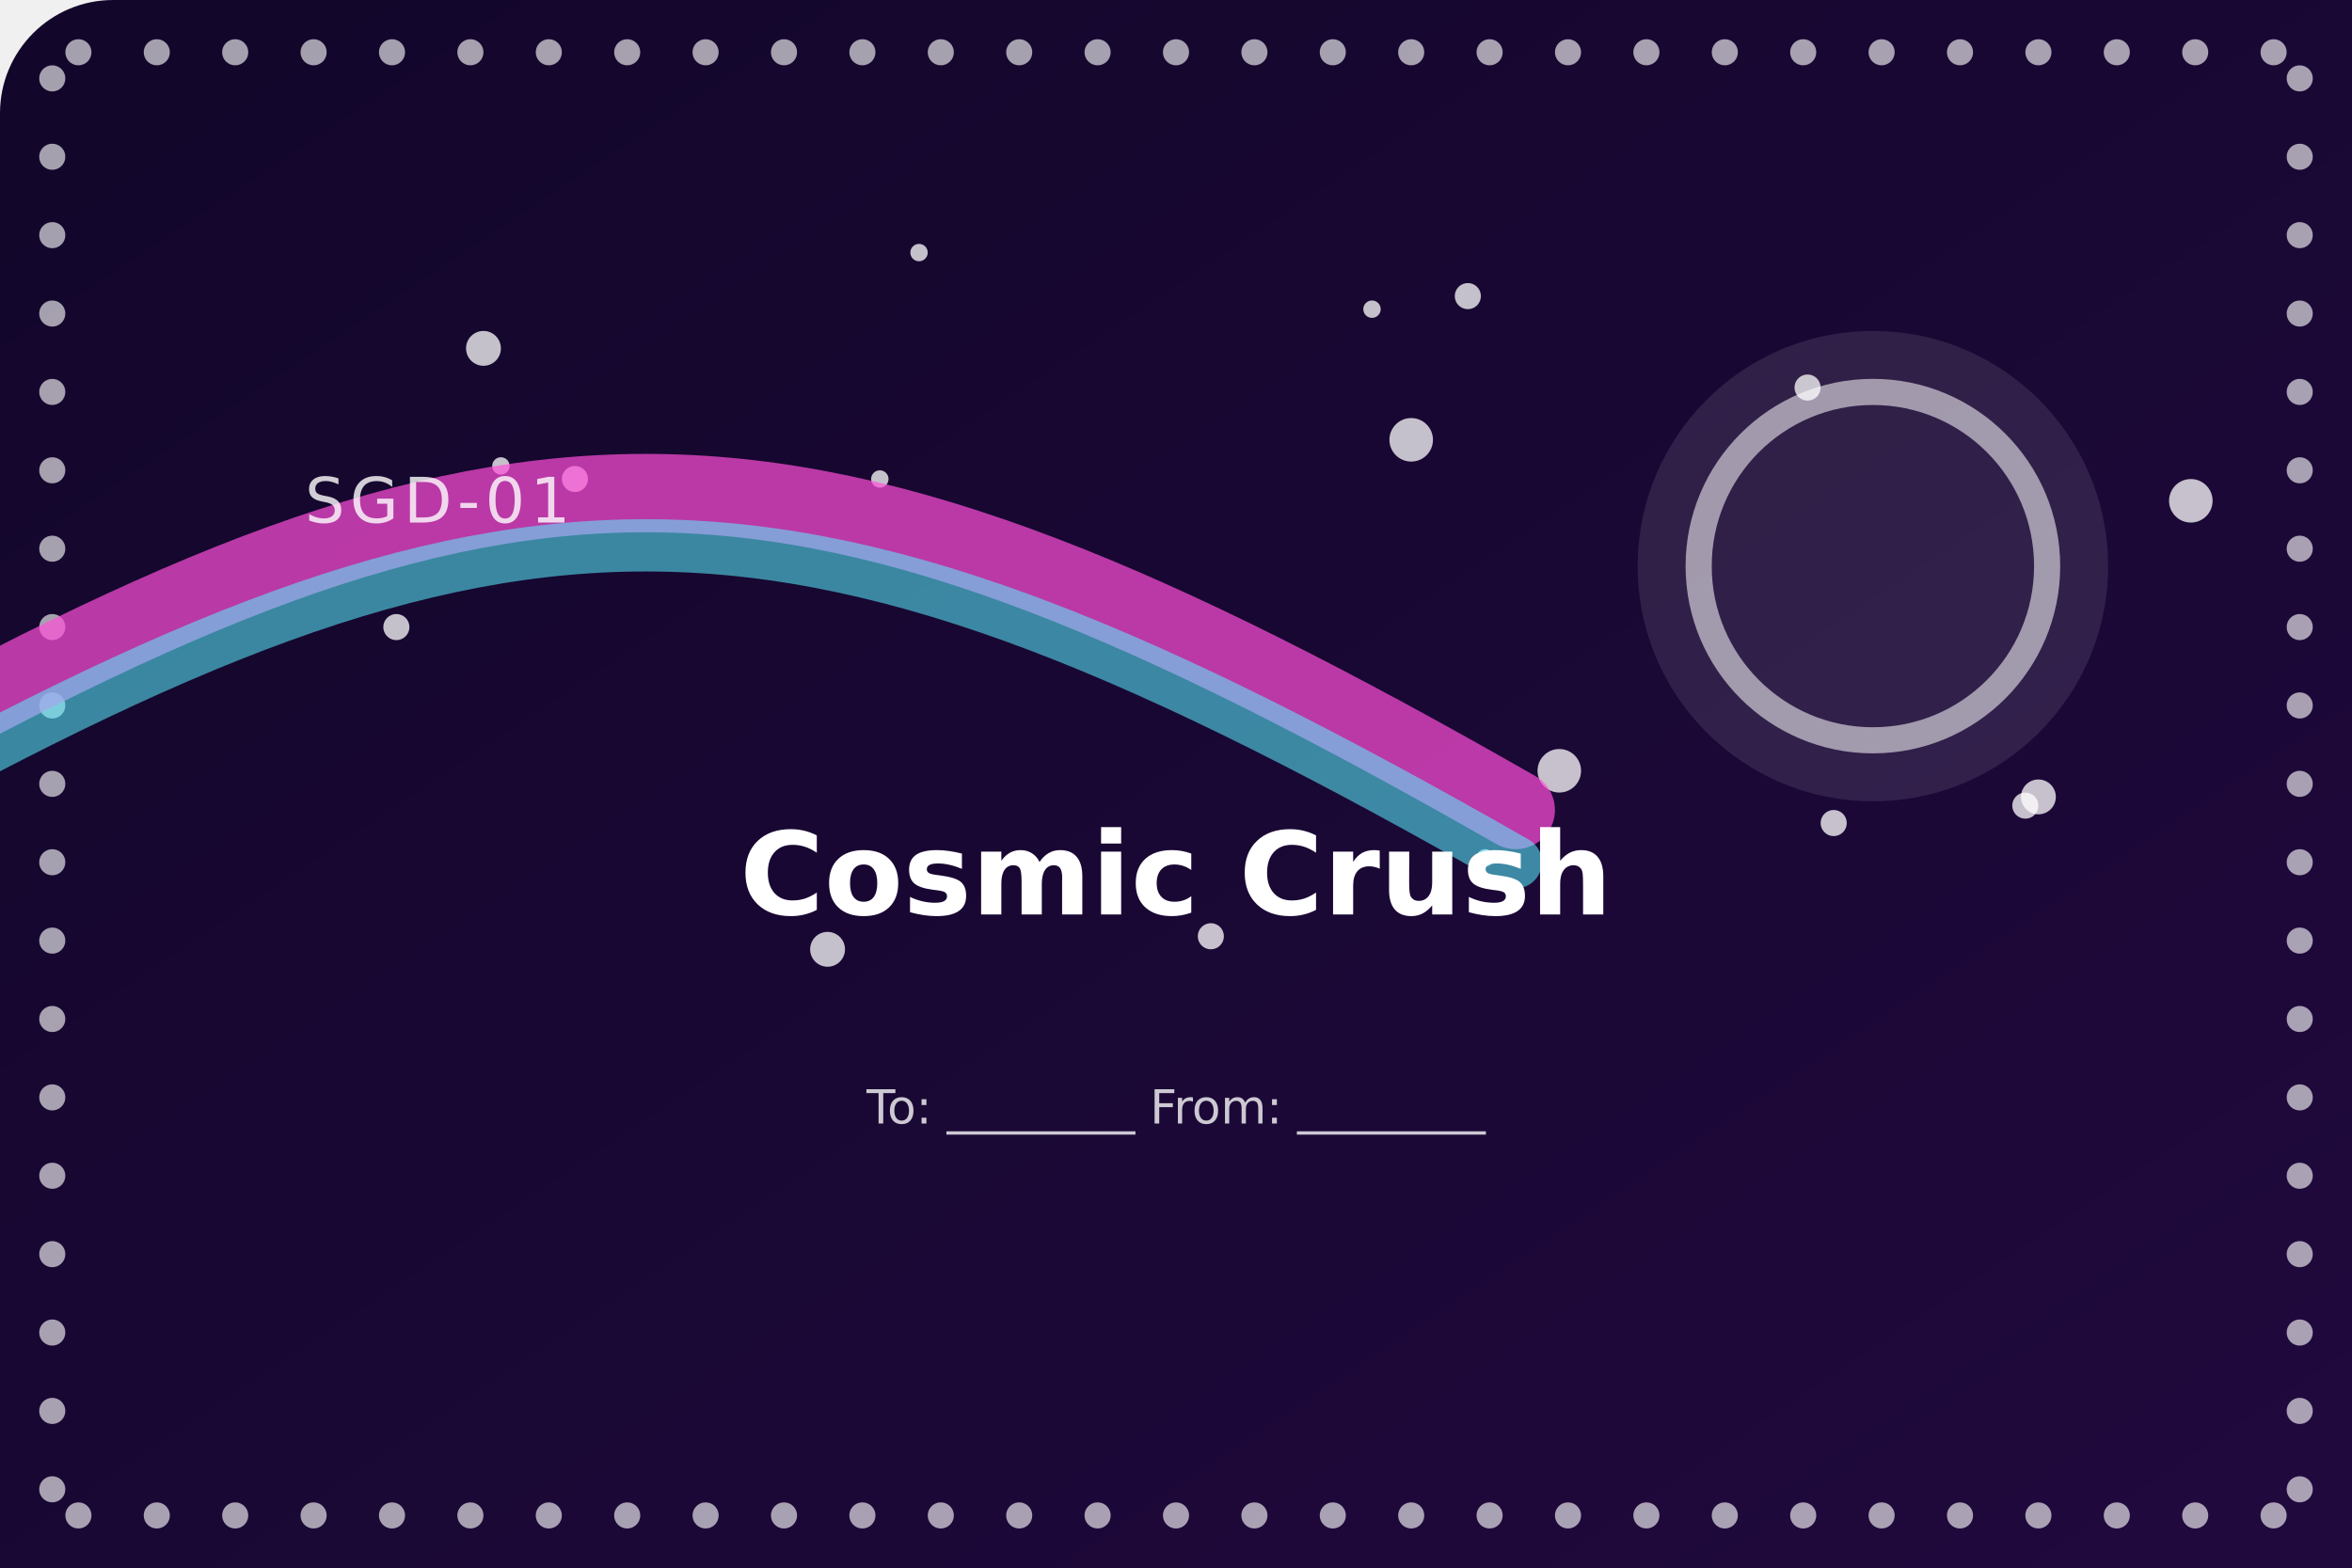
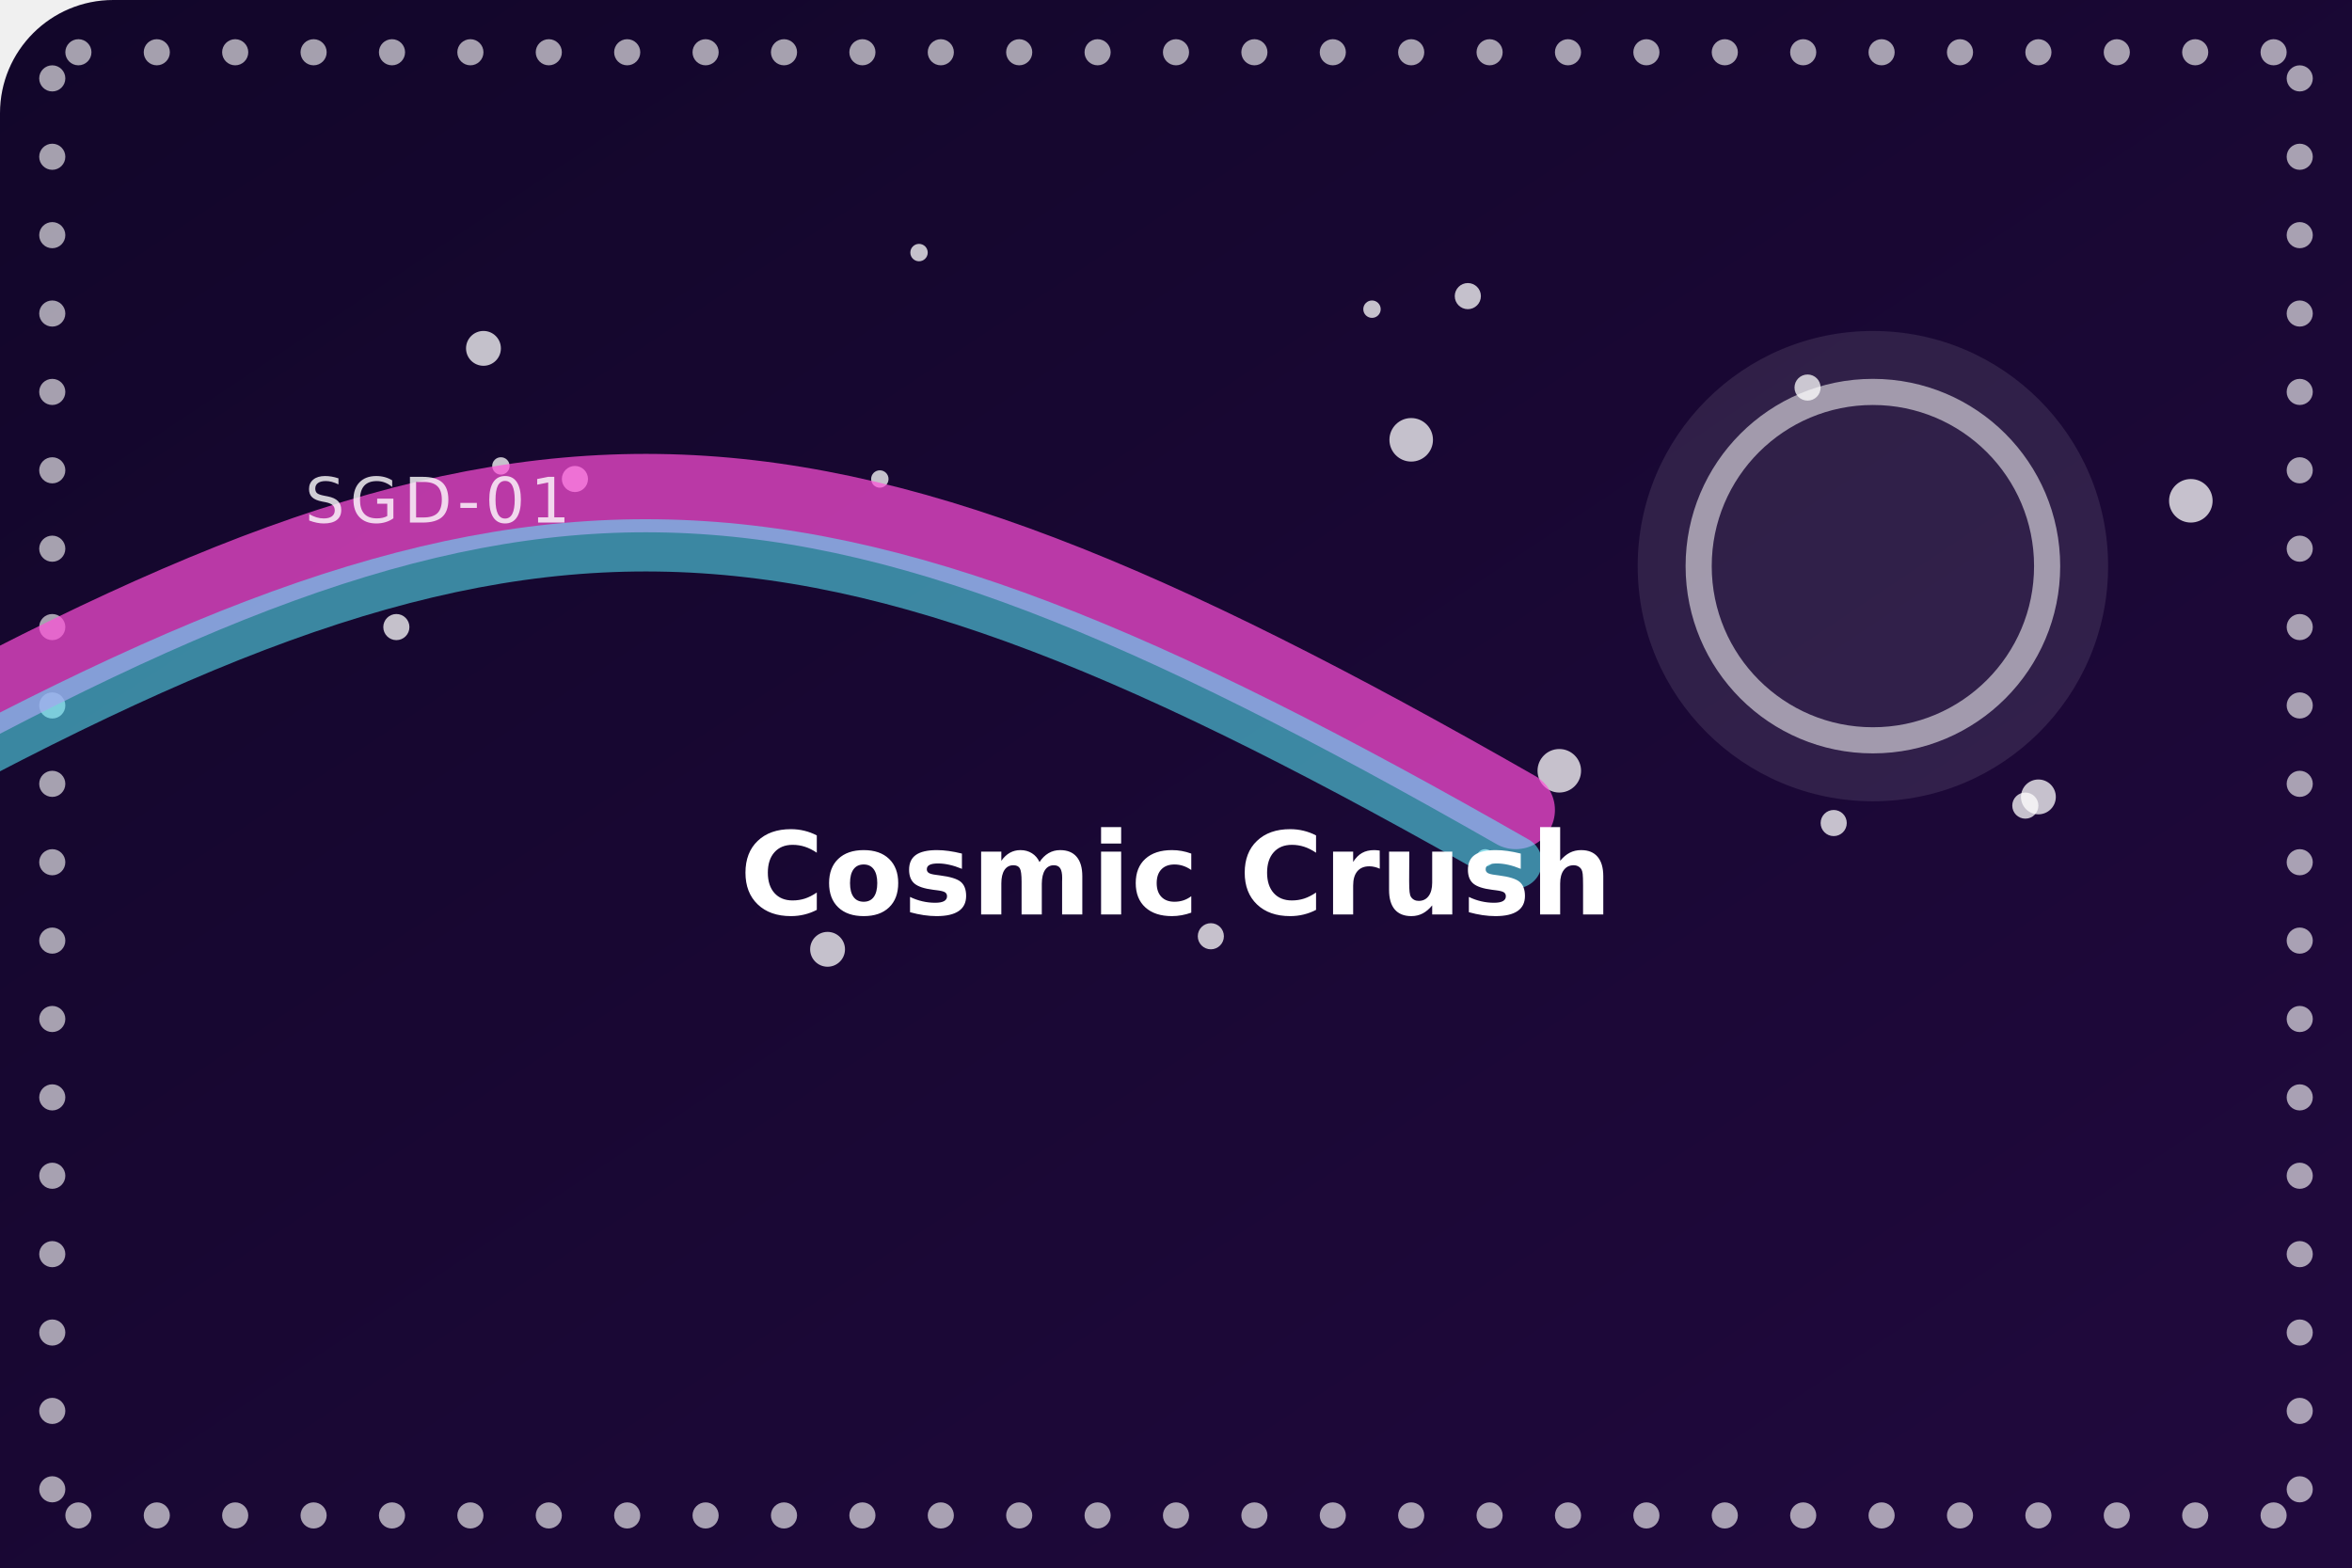
<svg xmlns="http://www.w3.org/2000/svg" width="1500" height="1000" viewBox="0 0 900 600">
  <defs>
    <linearGradient id="bg" x1="0" y1="0" x2="1" y2="1">
      <stop offset="0" stop-color="#12062a" />
      <stop offset="1" stop-color="#2a0b4a" />
    </linearGradient>
    <filter id="softShadow" x="-33.33" y="-33.33" width="140%" height="140%">
      <feDropShadow dx="0" dy="13.33" stdDeviation="16.67" flood-color="rgba(0,0,0,0.35)" />
    </filter>
  </defs>
  <rect x="0" y="0" width="1500" height="1000" rx="43.33" fill="url(#bg)" />
  <g opacity="0.95">
    <circle cx="30" cy="20" r="5" fill="rgba(255,255,255,0.65)" />
    <circle cx="30" cy="580" r="5" fill="rgba(255,255,255,0.65)" />
    <circle cx="60" cy="20" r="5" fill="rgba(255,255,255,0.65)" />
    <circle cx="60" cy="580" r="5" fill="rgba(255,255,255,0.65)" />
    <circle cx="90" cy="20" r="5" fill="rgba(255,255,255,0.65)" />
    <circle cx="90" cy="580" r="5" fill="rgba(255,255,255,0.65)" />
    <circle cx="120" cy="20" r="5" fill="rgba(255,255,255,0.65)" />
    <circle cx="120" cy="580" r="5" fill="rgba(255,255,255,0.65)" />
    <circle cx="150" cy="20" r="5" fill="rgba(255,255,255,0.65)" />
    <circle cx="150" cy="580" r="5" fill="rgba(255,255,255,0.65)" />
    <circle cx="180" cy="20" r="5" fill="rgba(255,255,255,0.65)" />
    <circle cx="180" cy="580" r="5" fill="rgba(255,255,255,0.65)" />
    <circle cx="210" cy="20" r="5" fill="rgba(255,255,255,0.65)" />
    <circle cx="210" cy="580" r="5" fill="rgba(255,255,255,0.65)" />
    <circle cx="240" cy="20" r="5" fill="rgba(255,255,255,0.65)" />
    <circle cx="240" cy="580" r="5" fill="rgba(255,255,255,0.65)" />
    <circle cx="270" cy="20" r="5" fill="rgba(255,255,255,0.65)" />
    <circle cx="270" cy="580" r="5" fill="rgba(255,255,255,0.65)" />
    <circle cx="300" cy="20" r="5" fill="rgba(255,255,255,0.65)" />
    <circle cx="300" cy="580" r="5" fill="rgba(255,255,255,0.65)" />
    <circle cx="330" cy="20" r="5" fill="rgba(255,255,255,0.65)" />
    <circle cx="330" cy="580" r="5" fill="rgba(255,255,255,0.65)" />
    <circle cx="360" cy="20" r="5" fill="rgba(255,255,255,0.65)" />
    <circle cx="360" cy="580" r="5" fill="rgba(255,255,255,0.65)" />
    <circle cx="390" cy="20" r="5" fill="rgba(255,255,255,0.65)" />
    <circle cx="390" cy="580" r="5" fill="rgba(255,255,255,0.65)" />
    <circle cx="420" cy="20" r="5" fill="rgba(255,255,255,0.65)" />
    <circle cx="420" cy="580" r="5" fill="rgba(255,255,255,0.65)" />
    <circle cx="450" cy="20" r="5" fill="rgba(255,255,255,0.65)" />
    <circle cx="450" cy="580" r="5" fill="rgba(255,255,255,0.65)" />
    <circle cx="480" cy="20" r="5" fill="rgba(255,255,255,0.65)" />
    <circle cx="480" cy="580" r="5" fill="rgba(255,255,255,0.65)" />
    <circle cx="510" cy="20" r="5" fill="rgba(255,255,255,0.65)" />
    <circle cx="510" cy="580" r="5" fill="rgba(255,255,255,0.65)" />
    <circle cx="540" cy="20" r="5" fill="rgba(255,255,255,0.65)" />
    <circle cx="540" cy="580" r="5" fill="rgba(255,255,255,0.65)" />
    <circle cx="570" cy="20" r="5" fill="rgba(255,255,255,0.65)" />
    <circle cx="570" cy="580" r="5" fill="rgba(255,255,255,0.65)" />
    <circle cx="600" cy="20" r="5" fill="rgba(255,255,255,0.65)" />
    <circle cx="600" cy="580" r="5" fill="rgba(255,255,255,0.65)" />
    <circle cx="630" cy="20" r="5" fill="rgba(255,255,255,0.65)" />
    <circle cx="630" cy="580" r="5" fill="rgba(255,255,255,0.65)" />
    <circle cx="660" cy="20" r="5" fill="rgba(255,255,255,0.65)" />
    <circle cx="660" cy="580" r="5" fill="rgba(255,255,255,0.65)" />
    <circle cx="690" cy="20" r="5" fill="rgba(255,255,255,0.65)" />
    <circle cx="690" cy="580" r="5" fill="rgba(255,255,255,0.65)" />
    <circle cx="720" cy="20" r="5" fill="rgba(255,255,255,0.65)" />
    <circle cx="720" cy="580" r="5" fill="rgba(255,255,255,0.65)" />
    <circle cx="750" cy="20" r="5" fill="rgba(255,255,255,0.65)" />
    <circle cx="750" cy="580" r="5" fill="rgba(255,255,255,0.65)" />
    <circle cx="780" cy="20" r="5" fill="rgba(255,255,255,0.65)" />
    <circle cx="780" cy="580" r="5" fill="rgba(255,255,255,0.65)" />
    <circle cx="810" cy="20" r="5" fill="rgba(255,255,255,0.65)" />
    <circle cx="810" cy="580" r="5" fill="rgba(255,255,255,0.65)" />
    <circle cx="840" cy="20" r="5" fill="rgba(255,255,255,0.65)" />
    <circle cx="840" cy="580" r="5" fill="rgba(255,255,255,0.65)" />
    <circle cx="870" cy="20" r="5" fill="rgba(255,255,255,0.65)" />
    <circle cx="870" cy="580" r="5" fill="rgba(255,255,255,0.65)" />
    <circle cx="20" cy="30" r="5" fill="rgba(255,255,255,0.65)" />
    <circle cx="880" cy="30" r="5" fill="rgba(255,255,255,0.65)" />
    <circle cx="20" cy="60" r="5" fill="rgba(255,255,255,0.65)" />
    <circle cx="880" cy="60" r="5" fill="rgba(255,255,255,0.65)" />
    <circle cx="20" cy="90" r="5" fill="rgba(255,255,255,0.65)" />
    <circle cx="880" cy="90" r="5" fill="rgba(255,255,255,0.65)" />
    <circle cx="20" cy="120" r="5" fill="rgba(255,255,255,0.65)" />
    <circle cx="880" cy="120" r="5" fill="rgba(255,255,255,0.65)" />
    <circle cx="20" cy="150" r="5" fill="rgba(255,255,255,0.65)" />
    <circle cx="880" cy="150" r="5" fill="rgba(255,255,255,0.65)" />
    <circle cx="20" cy="180" r="5" fill="rgba(255,255,255,0.65)" />
    <circle cx="880" cy="180" r="5" fill="rgba(255,255,255,0.65)" />
    <circle cx="20" cy="210" r="5" fill="rgba(255,255,255,0.65)" />
    <circle cx="880" cy="210" r="5" fill="rgba(255,255,255,0.65)" />
    <circle cx="20" cy="240" r="5" fill="rgba(255,255,255,0.65)" />
    <circle cx="880" cy="240" r="5" fill="rgba(255,255,255,0.65)" />
    <circle cx="20" cy="270" r="5" fill="rgba(255,255,255,0.65)" />
    <circle cx="880" cy="270" r="5" fill="rgba(255,255,255,0.65)" />
    <circle cx="20" cy="300" r="5" fill="rgba(255,255,255,0.65)" />
    <circle cx="880" cy="300" r="5" fill="rgba(255,255,255,0.65)" />
    <circle cx="20" cy="330" r="5" fill="rgba(255,255,255,0.65)" />
    <circle cx="880" cy="330" r="5" fill="rgba(255,255,255,0.65)" />
    <circle cx="20" cy="360" r="5" fill="rgba(255,255,255,0.65)" />
    <circle cx="880" cy="360" r="5" fill="rgba(255,255,255,0.65)" />
    <circle cx="20" cy="390" r="5" fill="rgba(255,255,255,0.65)" />
    <circle cx="880" cy="390" r="5" fill="rgba(255,255,255,0.65)" />
    <circle cx="20" cy="420" r="5" fill="rgba(255,255,255,0.65)" />
    <circle cx="880" cy="420" r="5" fill="rgba(255,255,255,0.65)" />
    <circle cx="20" cy="450" r="5" fill="rgba(255,255,255,0.65)" />
    <circle cx="880" cy="450" r="5" fill="rgba(255,255,255,0.65)" />
    <circle cx="20" cy="480" r="5" fill="rgba(255,255,255,0.65)" />
    <circle cx="880" cy="480" r="5" fill="rgba(255,255,255,0.65)" />
    <circle cx="20" cy="510" r="5" fill="rgba(255,255,255,0.65)" />
    <circle cx="880" cy="510" r="5" fill="rgba(255,255,255,0.65)" />
    <circle cx="20" cy="540" r="5" fill="rgba(255,255,255,0.65)" />
    <circle cx="880" cy="540" r="5" fill="rgba(255,255,255,0.65)" />
    <circle cx="20" cy="570" r="5" fill="rgba(255,255,255,0.65)" />
    <circle cx="880" cy="570" r="5" fill="rgba(255,255,255,0.65)" />
  </g>
  <g>
    <circle cx="561.67" cy="113.33" r="5" fill="rgba(255,255,255,0.75)" />
    <circle cx="596.67" cy="295" r="8.33" fill="rgba(255,255,255,0.75)" />
    <circle cx="151.67" cy="240" r="5" fill="rgba(255,255,255,0.75)" />
    <circle cx="568.33" cy="328.33" r="3.33" fill="rgba(255,255,255,0.75)" />
    <circle cx="336.67" cy="183.33" r="3.33" fill="rgba(255,255,255,0.75)" />
    <circle cx="838.33" cy="191.67" r="8.33" fill="rgba(255,255,255,0.75)" />
    <circle cx="775" cy="308.33" r="5" fill="rgba(255,255,255,0.75)" />
    <circle cx="525" cy="118.33" r="3.33" fill="rgba(255,255,255,0.75)" />
    <circle cx="540" cy="168.33" r="8.33" fill="rgba(255,255,255,0.75)" />
    <circle cx="691.67" cy="148.33" r="5" fill="rgba(255,255,255,0.75)" />
    <circle cx="351.67" cy="96.67" r="3.33" fill="rgba(255,255,255,0.75)" />
    <circle cx="316.67" cy="363.33" r="6.67" fill="rgba(255,255,255,0.75)" />
    <circle cx="701.67" cy="315" r="5" fill="rgba(255,255,255,0.75)" />
    <circle cx="463.33" cy="358.33" r="5" fill="rgba(255,255,255,0.75)" />
    <circle cx="780" cy="305" r="6.67" fill="rgba(255,255,255,0.75)" />
    <circle cx="220" cy="183.33" r="5" fill="rgba(255,255,255,0.75)" />
    <circle cx="191.67" cy="178.33" r="3.33" fill="rgba(255,255,255,0.75)" />
    <circle cx="185" cy="133.33" r="6.67" fill="rgba(255,255,255,0.75)" />
    <path d="M-66.67 300 C200 150 300 150 580 310" stroke="#ff4fd8" stroke-width="30" fill="none" opacity="0.7" stroke-linecap="round" />
    <path d="M-66.67 320 C200 170 300 170 580 330" stroke="#5af0ff" stroke-width="20" fill="none" opacity="0.55" stroke-linecap="round" />
    <circle cx="716.67" cy="216.67" r="90" fill="rgba(255,255,255,0.10)" />
    <circle cx="716.67" cy="216.67" r="66.67" fill="none" stroke="rgba(255,255,255,0.55)" stroke-width="10" />
  </g>
  <g filter="url(#softShadow)">
    <rect x="73.33" y="86.67" width="753.33" height="426.67" rx="36.67" fill="rgba(0,0,0,0.22)" stroke="rgba(255,255,255,0.22)" stroke-width="3.33" />
  </g>
  <text x="116.67" y="200" font-family="DejaVu Sans, Arial, sans-serif" font-size="24" fill="rgba(255,255,255,0.80)" letter-spacing="2">SGD-01</text>
  <text x="450" y="350" text-anchor="middle" font-family="DejaVu Sans, Arial, sans-serif" font-size="44" font-weight="700" fill="#ffffff">Cosmic Crush</text>
-   <text x="450" y="430" text-anchor="middle" font-family="DejaVu Sans, Arial, sans-serif" font-size="18" fill="rgba(255,255,255,0.78)">To: ________   From: ________</text>
</svg>
